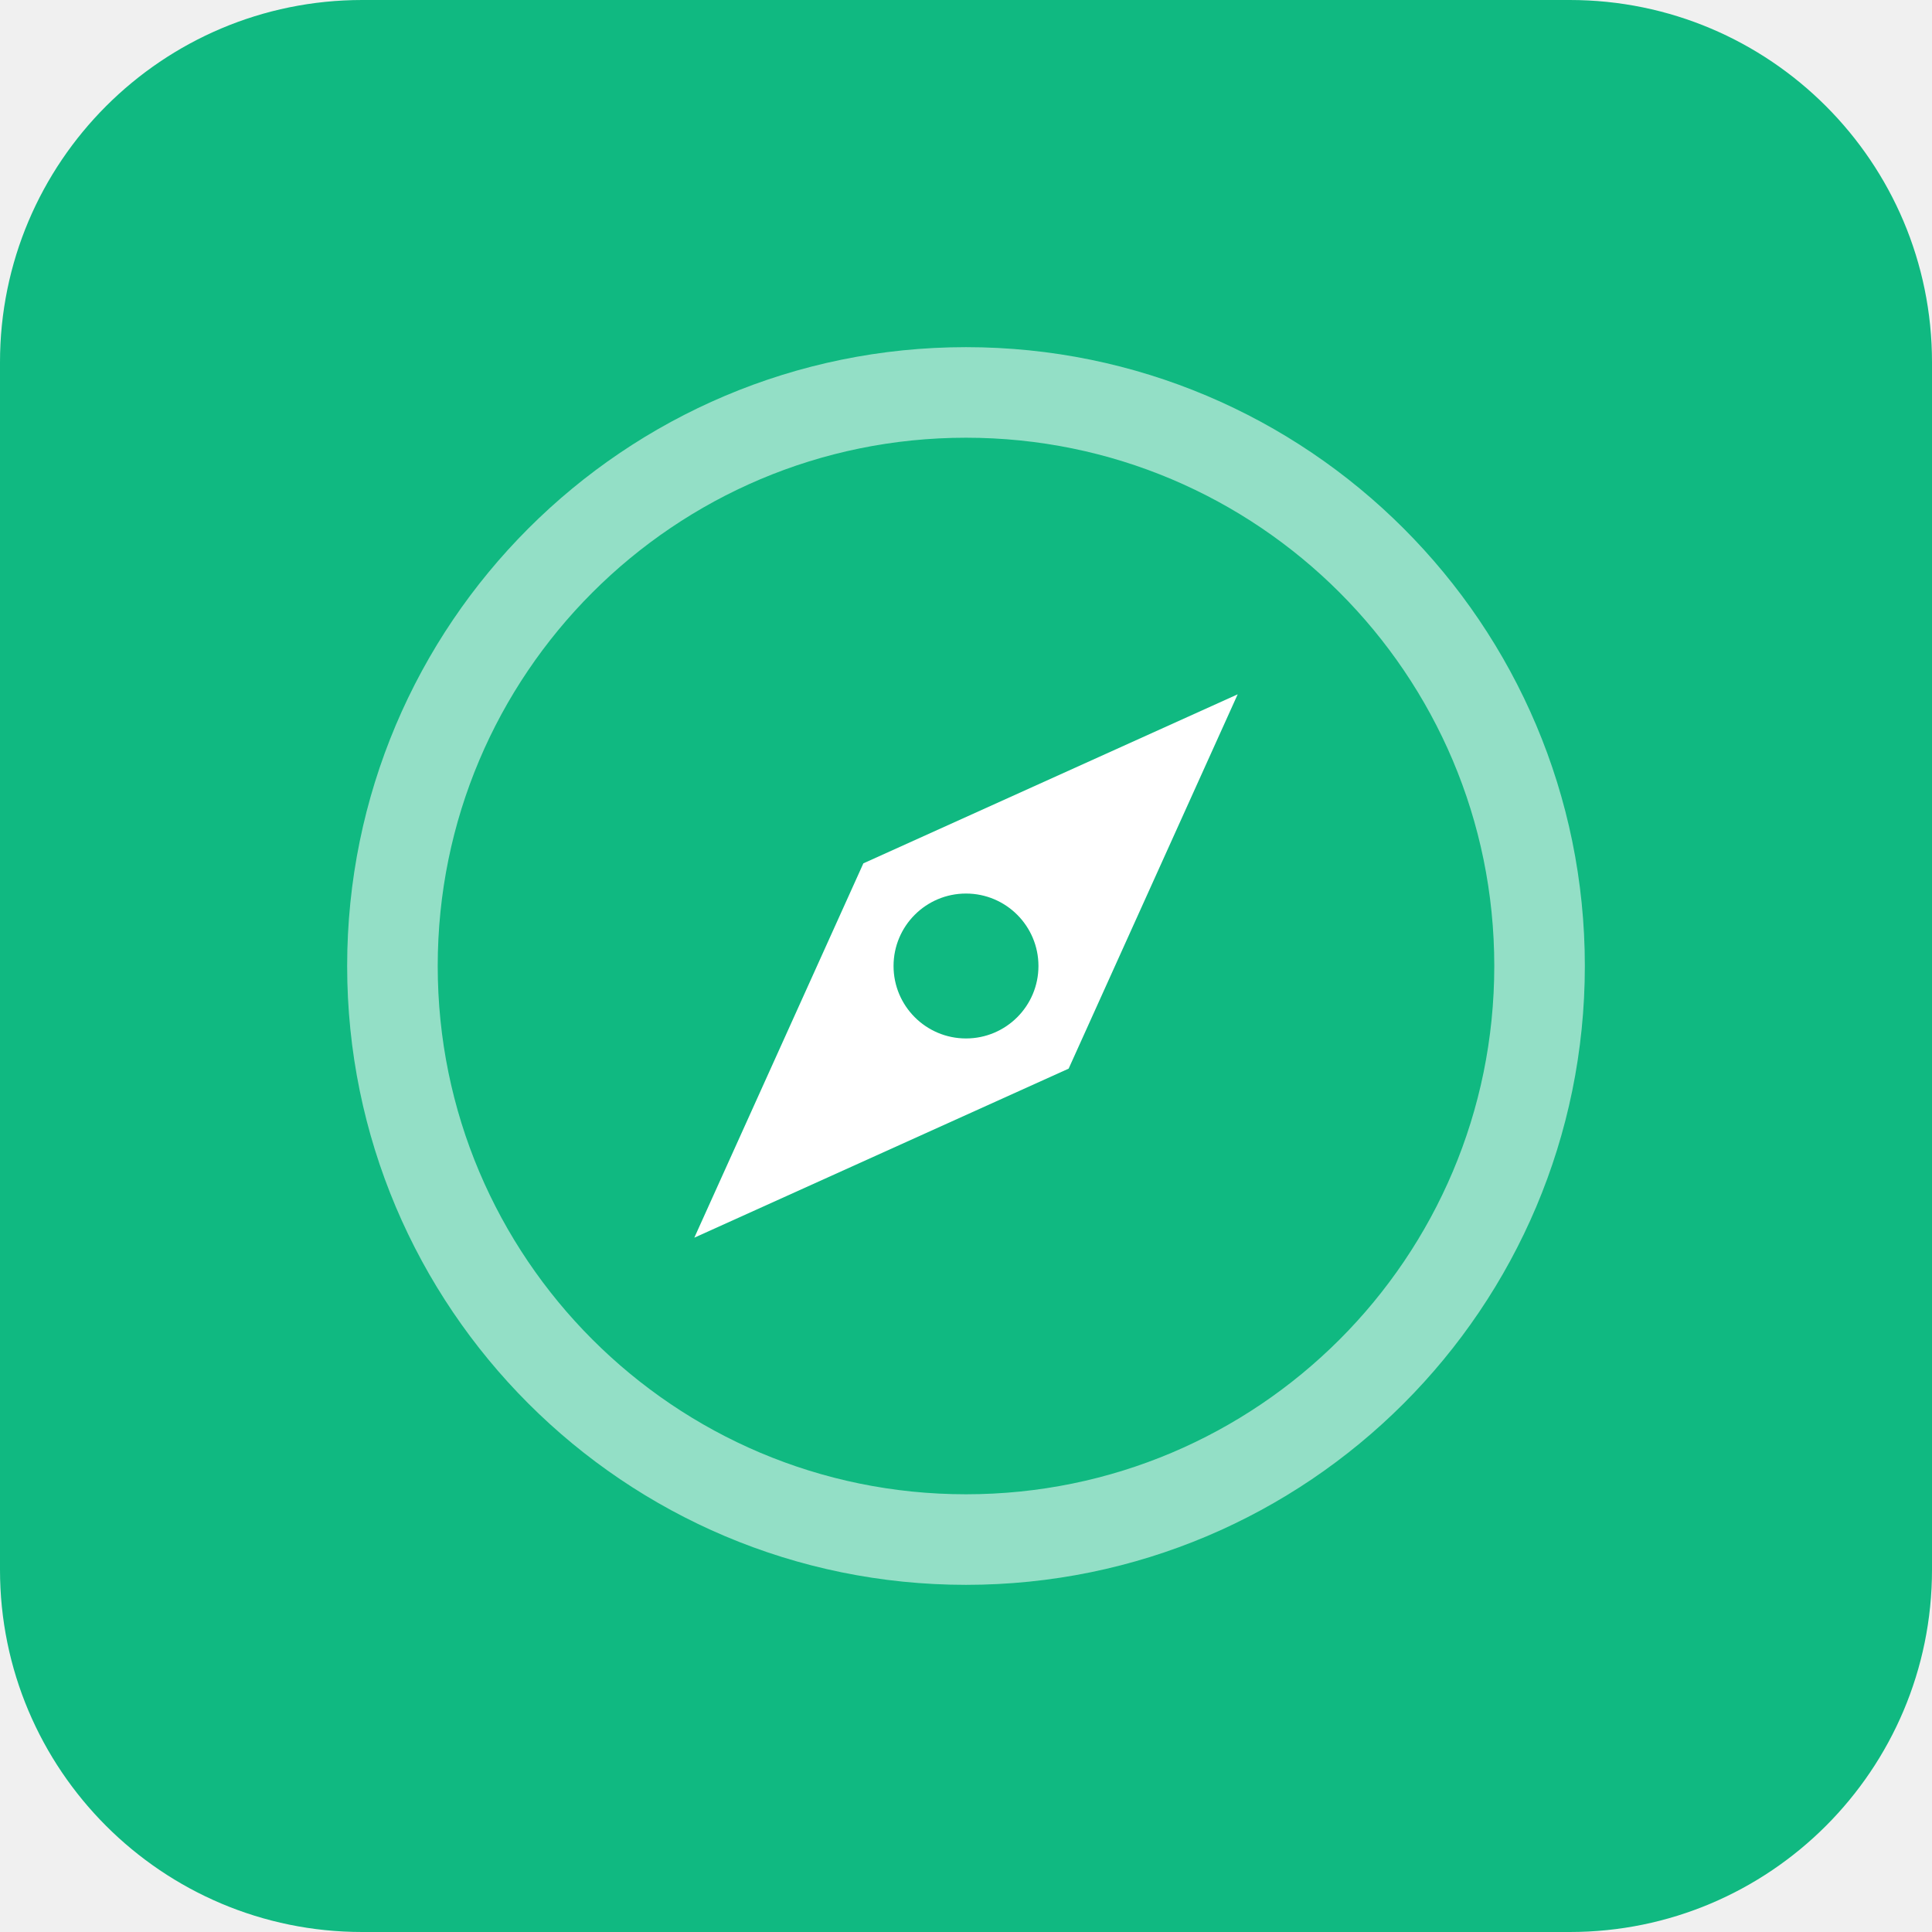
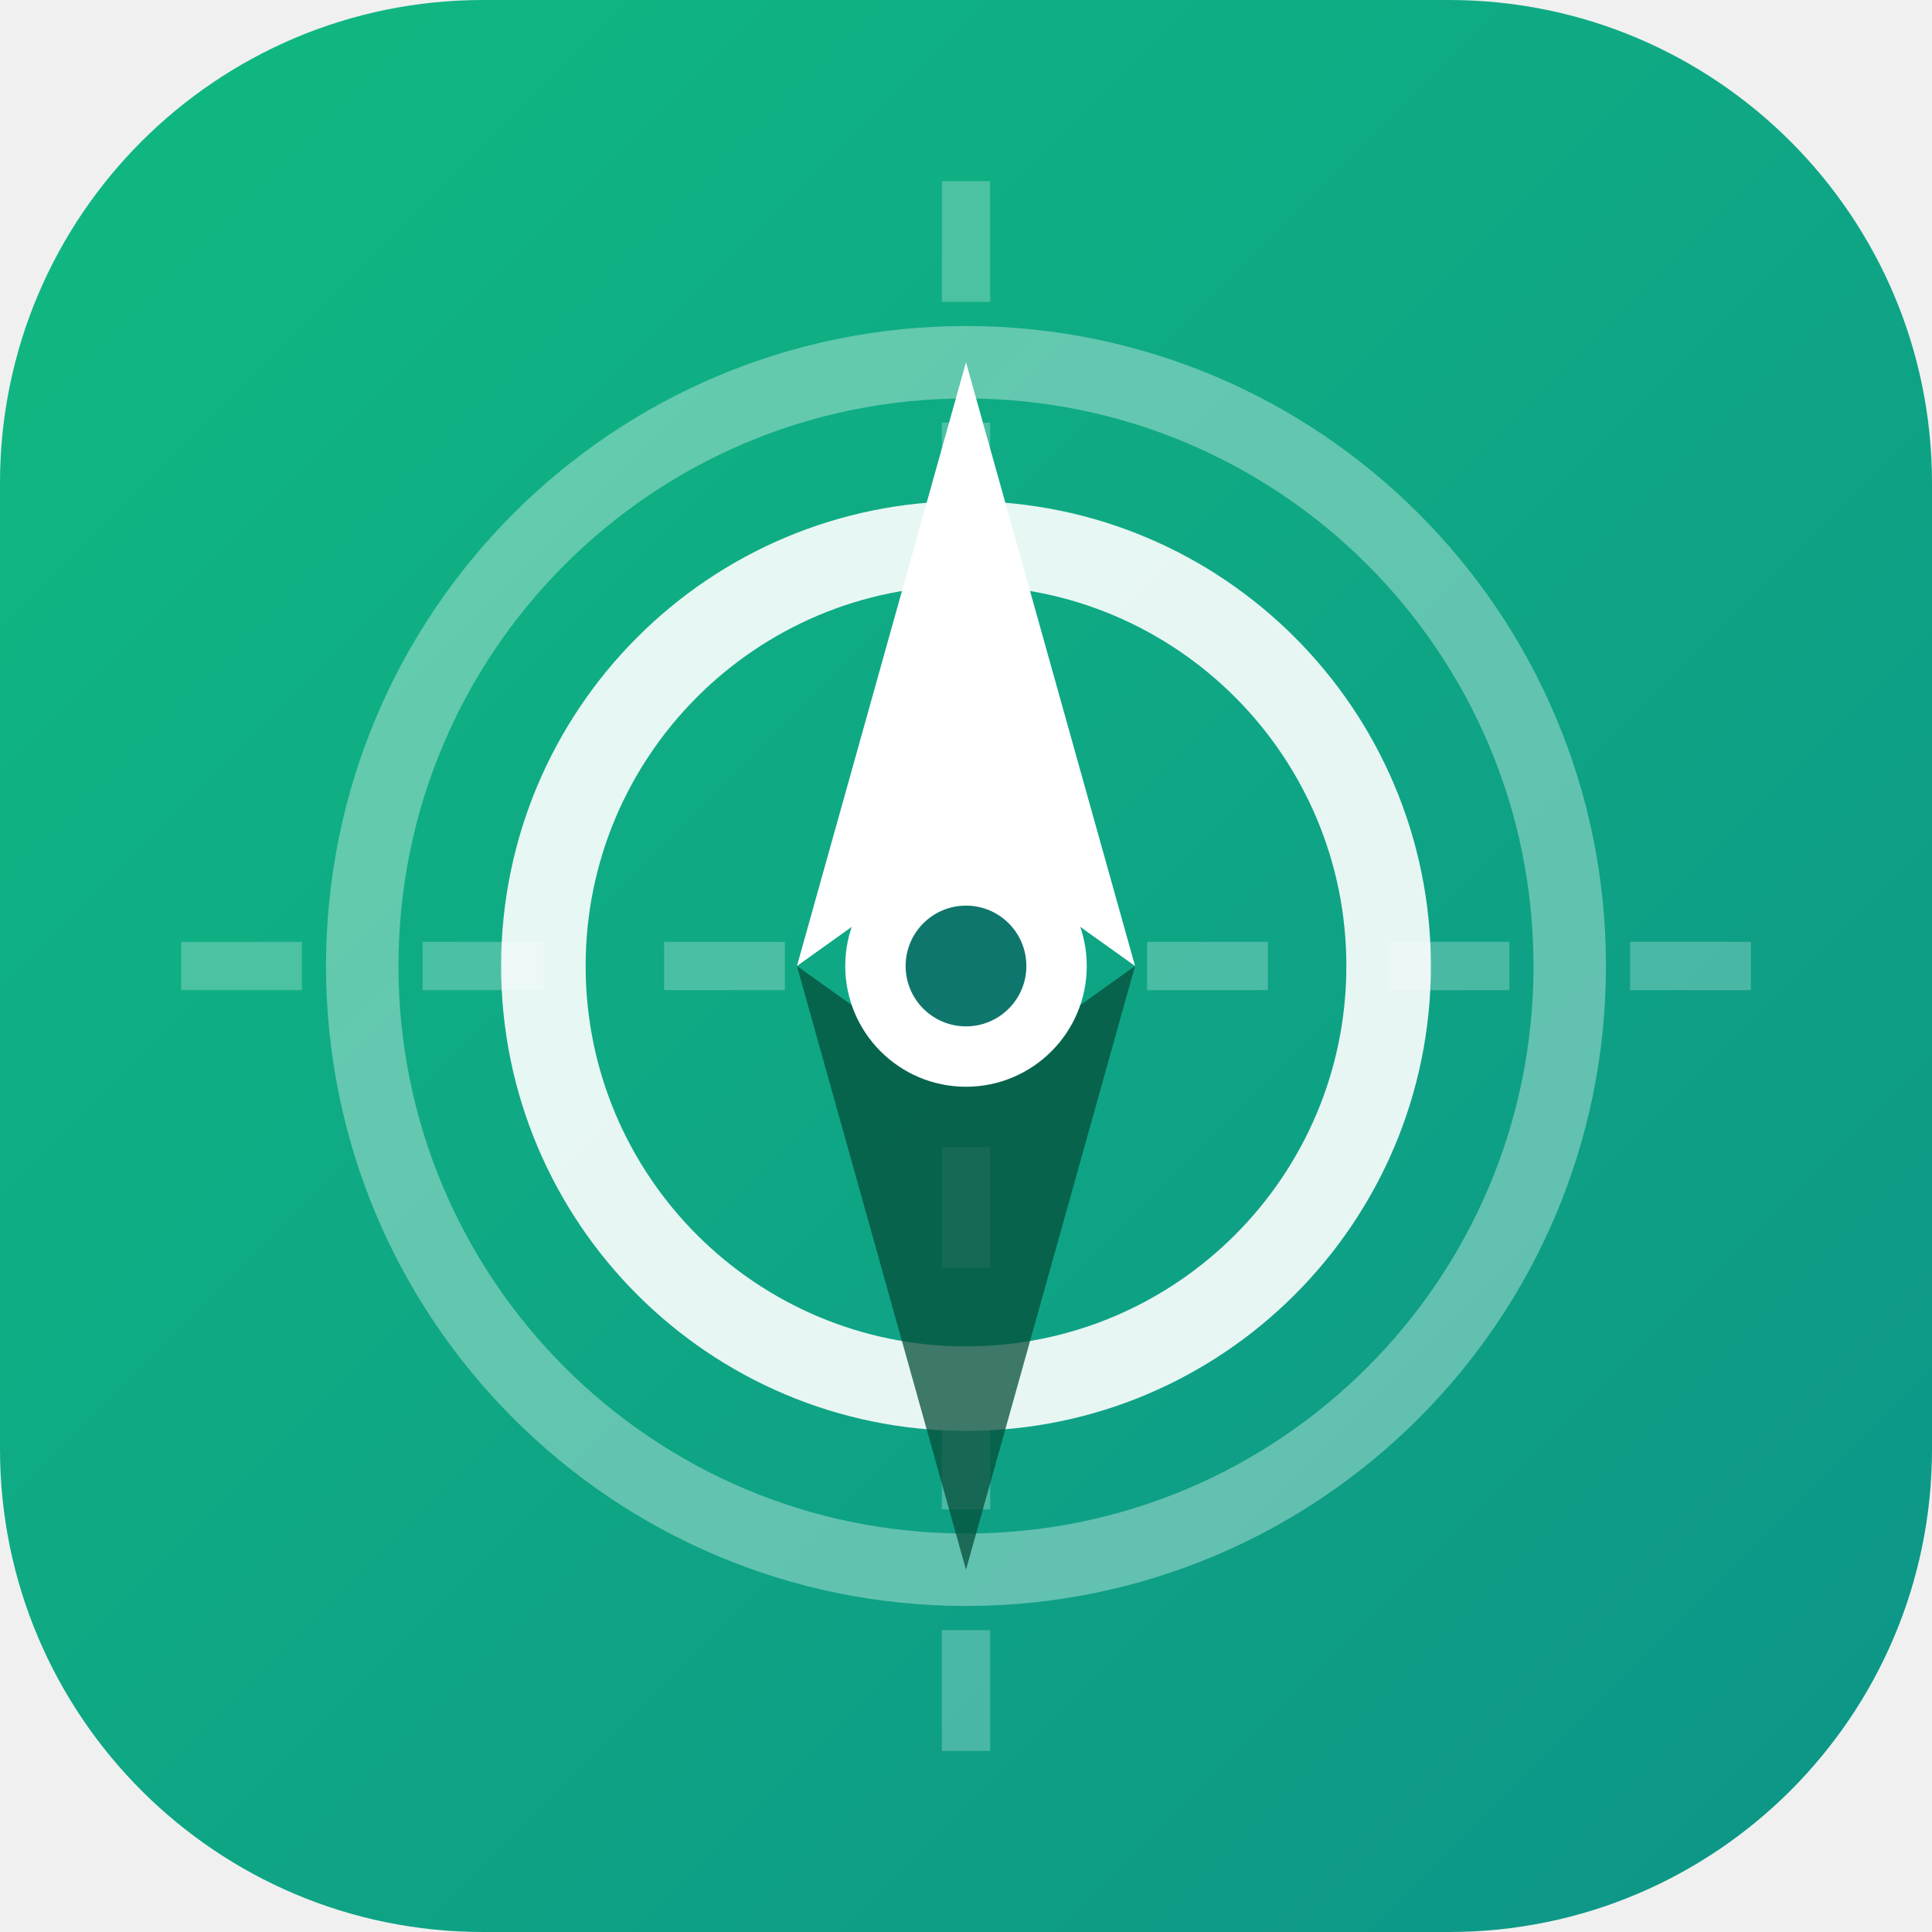
- <svg xmlns="http://www.w3.org/2000/svg" viewBox="0 0 64 64">
-   <rect width="64" height="64" rx="12" fill="#10b981" />
-   <circle cx="32" cy="32" r="19" fill="none" stroke="#ffffff" stroke-width="3" opacity="0.55" />
-   <path d="M41 23 L35.4 35.4 L23 41 L28.6 28.6 Z" fill="#ffffff" />
-   <circle cx="32" cy="32" r="2.4" fill="#10b981" />
+ <svg xmlns="http://www.w3.org/2000/svg" viewBox="0 0 32 32" width="32" height="32">
+   <defs>
+     <linearGradient id="pitchGrad" x1="0%" y1="0%" x2="100%" y2="100%">
+       <stop offset="0%" stop-color="#10b981" />
+       <stop offset="100%" stop-color="#0d9488" />
+     </linearGradient>
+     <linearGradient id="needleGrad" x1="0%" y1="0%" x2="100%" y2="100%">
+       <stop offset="0%" stop-color="#34d399" />
+       <stop offset="100%" stop-color="#059669" />
+     </linearGradient>
+   </defs>
+   <rect width="32" height="32" rx="8" fill="url(#pitchGrad)" />
+   <circle cx="16" cy="16" r="10" fill="none" stroke="#ffffff" stroke-width="1.2" stroke-opacity="0.35" />
+   <line x1="16" y1="3" x2="16" y2="29" stroke="#ffffff" stroke-width="0.8" stroke-opacity="0.25" stroke-dasharray="2,2" />
+   <line x1="3" y1="16" x2="29" y2="16" stroke="#ffffff" stroke-width="0.8" stroke-opacity="0.25" stroke-dasharray="2,2" />
+   <circle cx="16" cy="16" r="7" fill="none" stroke="#ffffff" stroke-width="1.4" stroke-opacity="0.9" />
+   <polygon points="16,6 18.8,16 16,14 13.2,16" fill="#ffffff" />
+   <polygon points="16,26 18.8,16 16,18 13.2,16" fill="#044e3a" fill-opacity="0.75" />
+   <circle cx="16" cy="16" r="2" fill="#ffffff" />
+   <circle cx="16" cy="16" r="1" fill="#0f766e" />
</svg>
